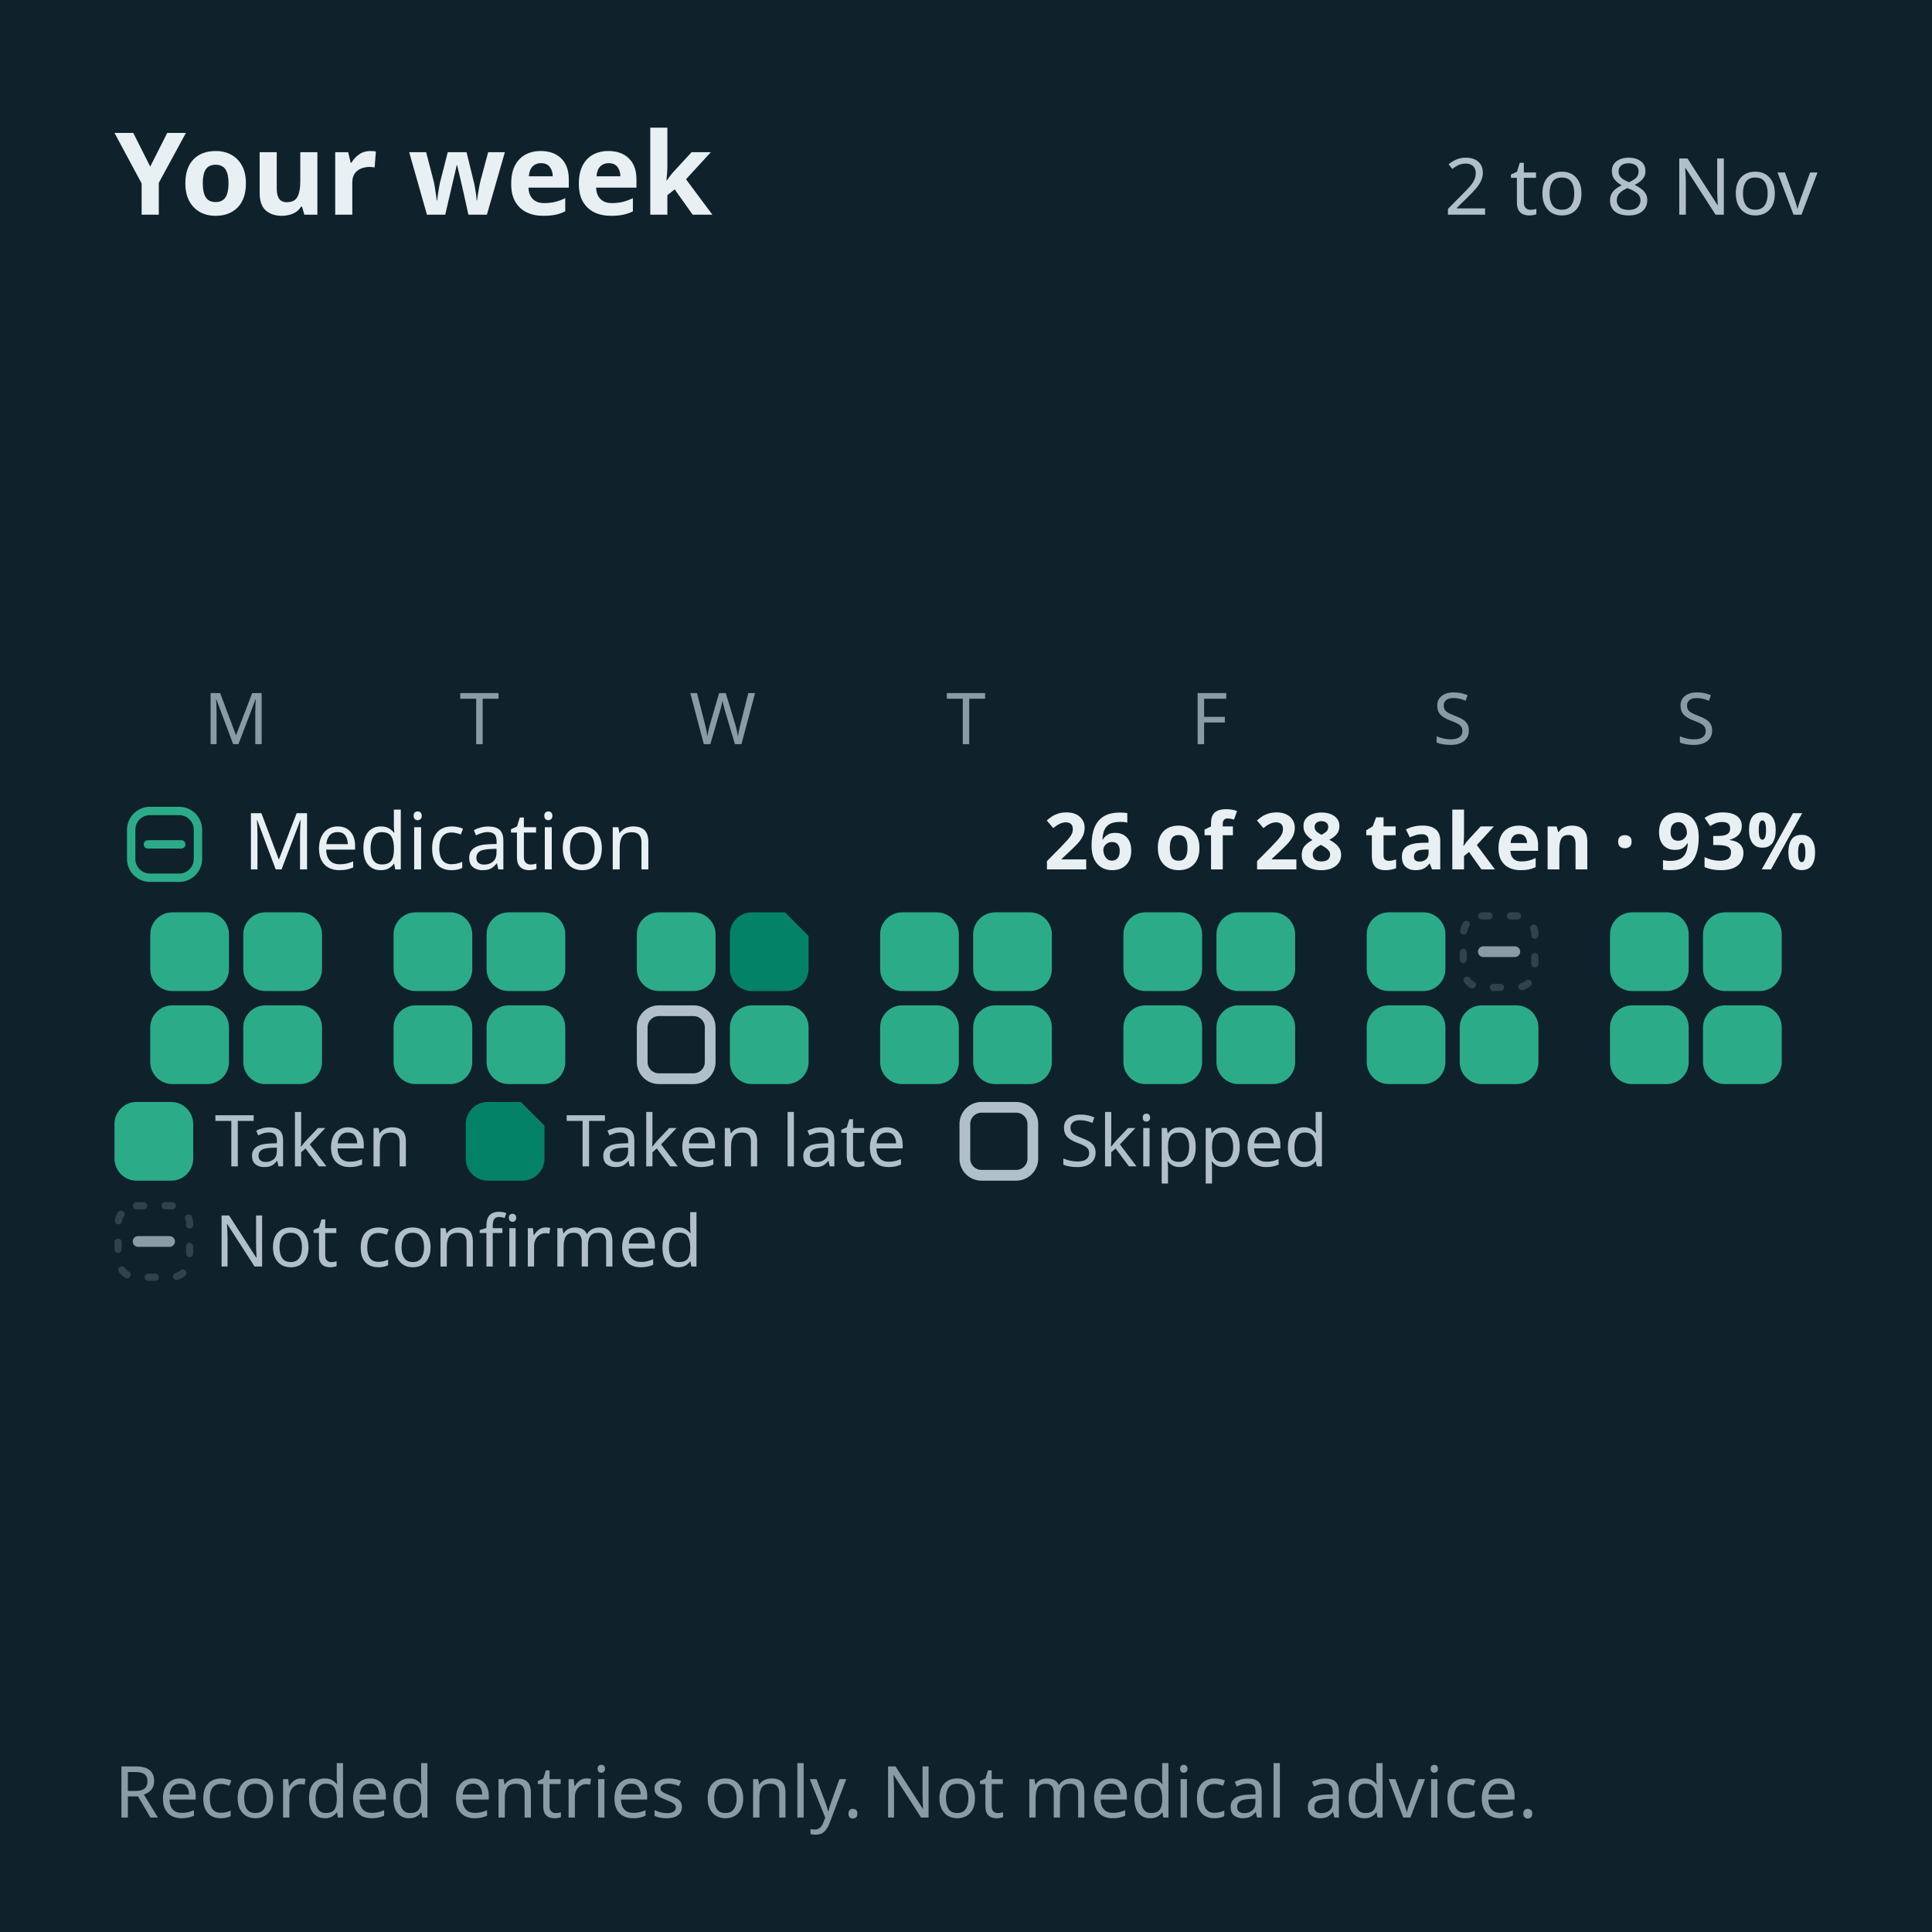
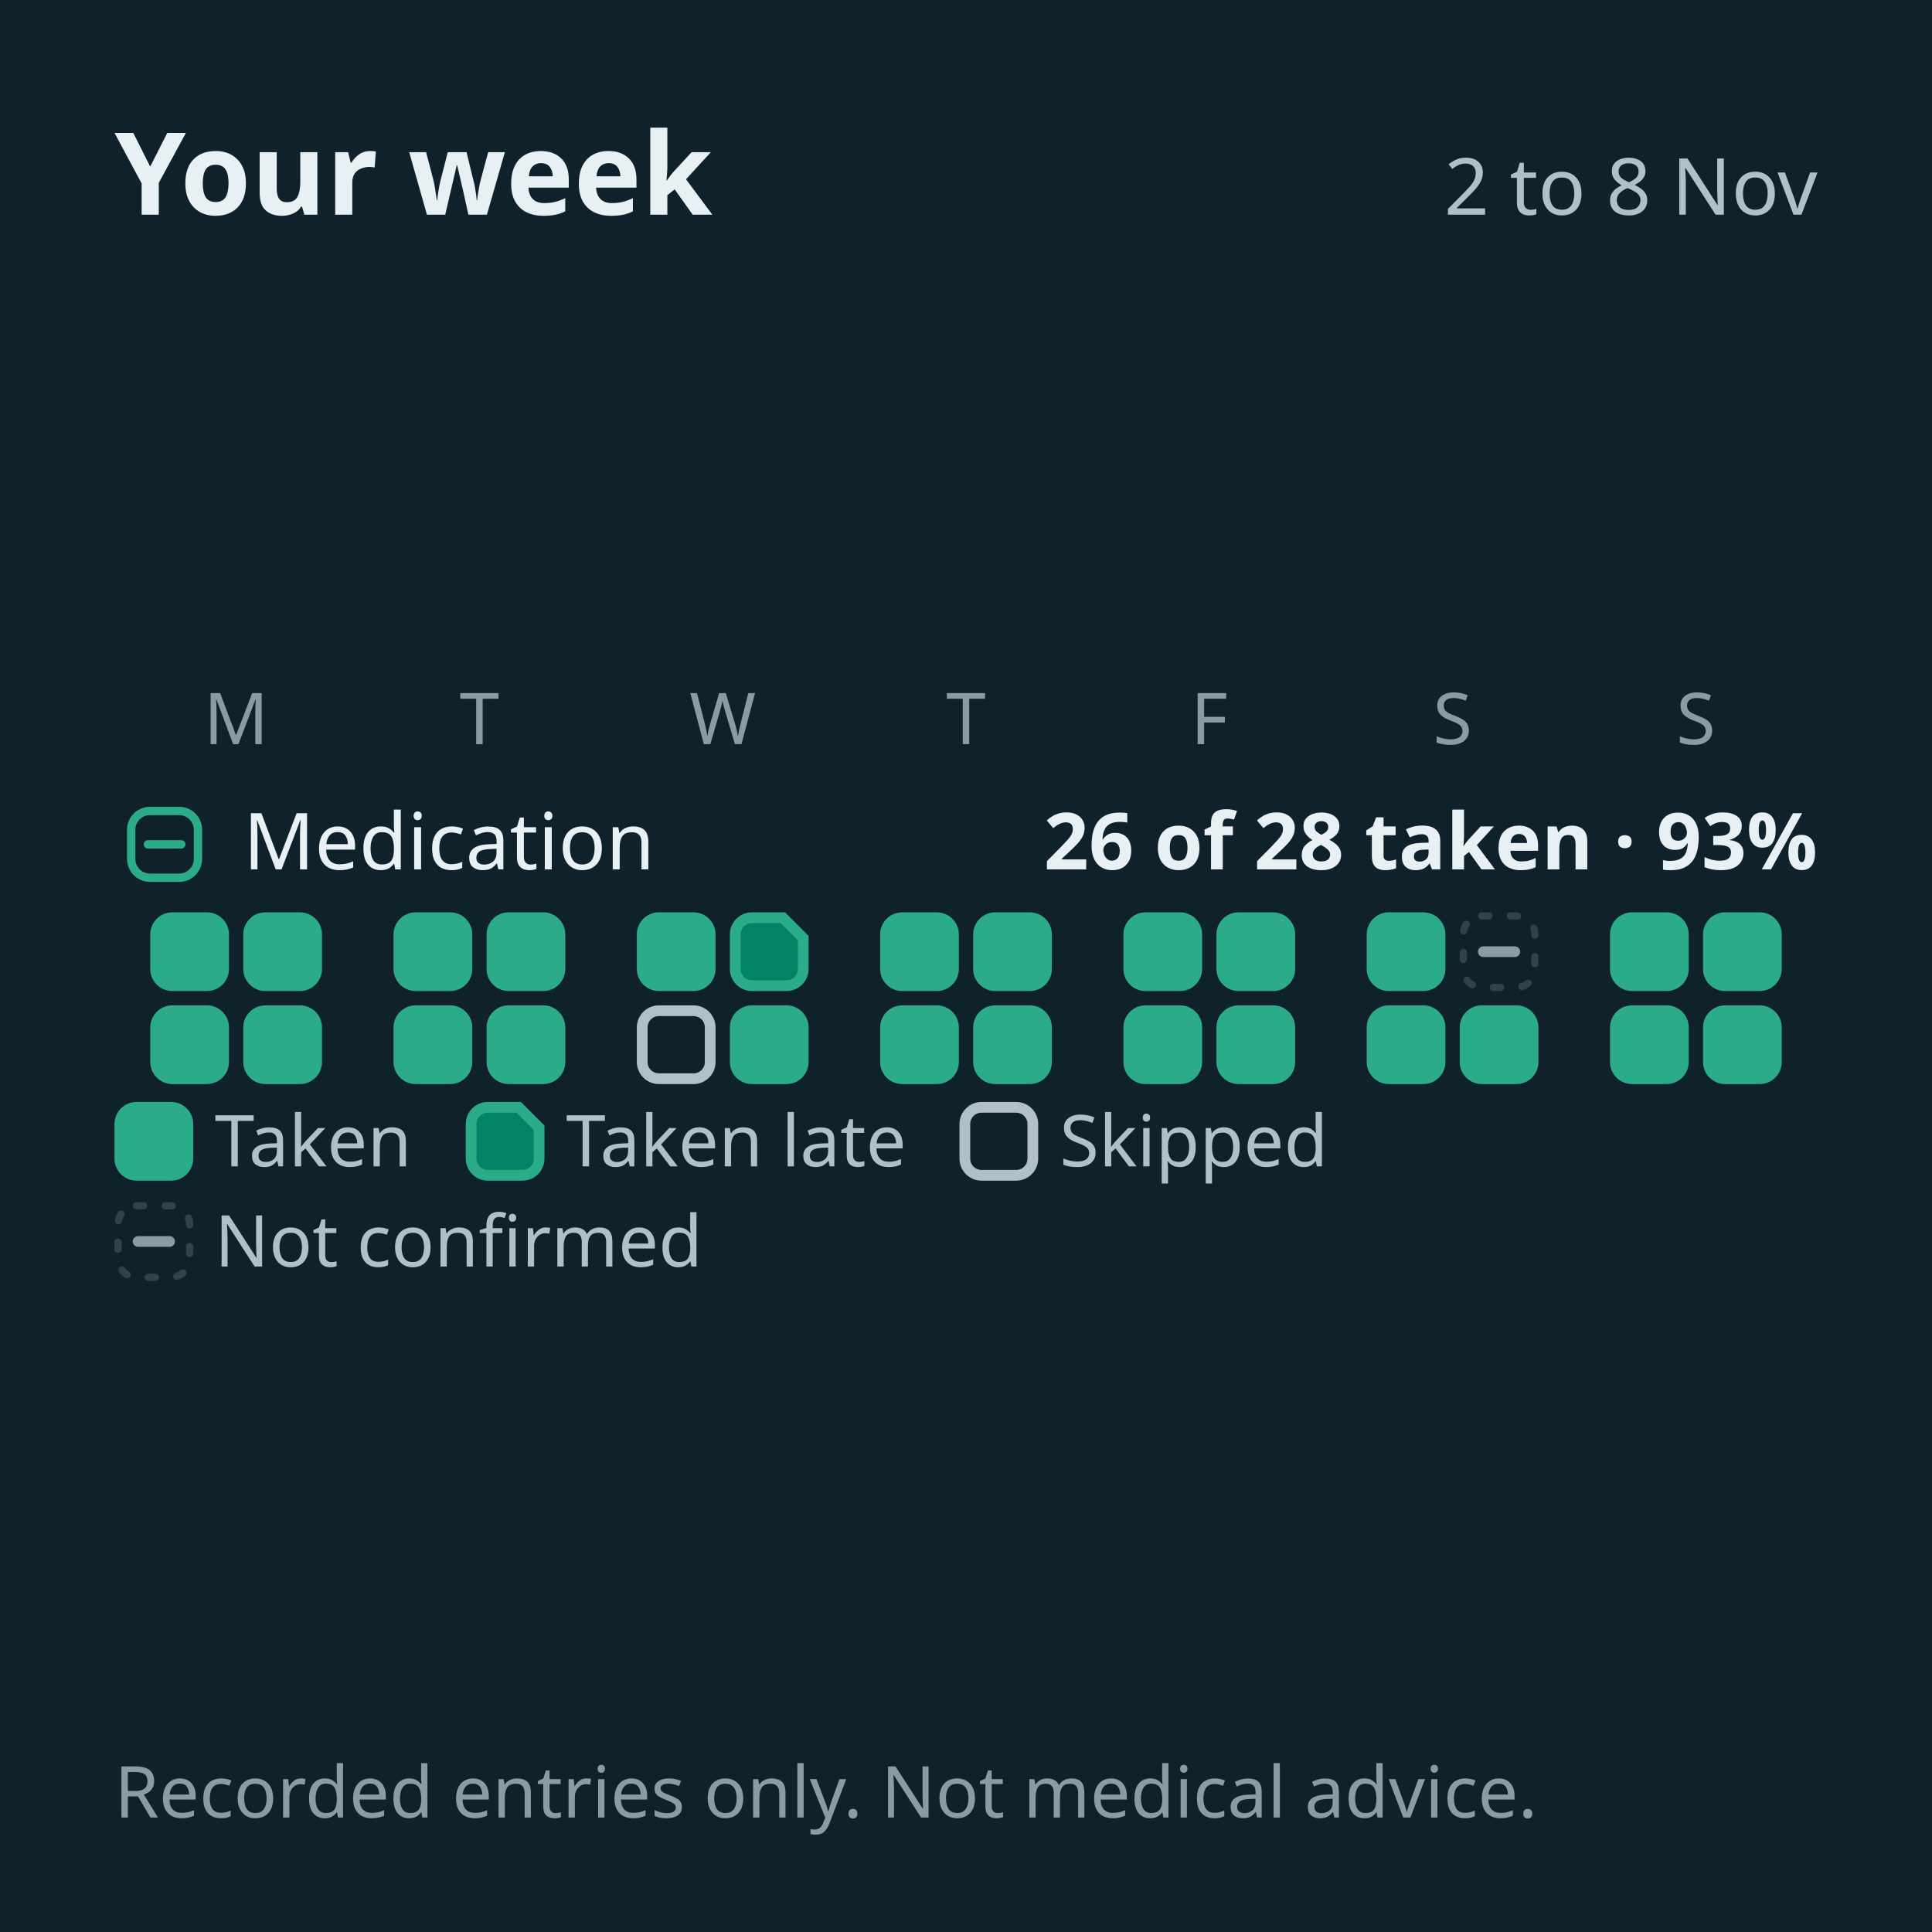
<svg xmlns="http://www.w3.org/2000/svg" width="1080" height="1080" viewBox="0 0 1080 1080">
  <rect width="1080" height="1080" fill="#0f222b" />
  <text x="64" y="120" font-family="Geologica" font-weight="600" font-size="64" fill="#e8f0f4">Your week</text>
  <text x="1016" y="120" font-family="IBM Plex Sans" font-weight="500" font-size="44" fill="#b1c0c8" text-anchor="end">2 to 8 Nov</text>
  <text x="132" y="416" font-family="IBM Plex Sans" font-weight="500" font-size="40" fill="#8b9ba3" text-anchor="middle">M</text>
  <text x="268" y="416" font-family="IBM Plex Sans" font-weight="500" font-size="40" fill="#8b9ba3" text-anchor="middle">T</text>
  <text x="404" y="416" font-family="IBM Plex Sans" font-weight="500" font-size="40" fill="#8b9ba3" text-anchor="middle">W</text>
  <text x="540" y="416" font-family="IBM Plex Sans" font-weight="500" font-size="40" fill="#8b9ba3" text-anchor="middle">T</text>
  <text x="676" y="416" font-family="IBM Plex Sans" font-weight="500" font-size="40" fill="#8b9ba3" text-anchor="middle">F</text>
  <text x="812" y="416" font-family="IBM Plex Sans" font-weight="500" font-size="40" fill="#8b9ba3" text-anchor="middle">S</text>
  <text x="948" y="416" font-family="IBM Plex Sans" font-weight="500" font-size="40" fill="#8b9ba3" text-anchor="middle">S</text>
  <g>
    <rect x="73.33" y="453.33" width="37.33" height="37.33" rx="10.5" fill="none" stroke="#2cab88" stroke-width="4.67" stroke-linecap="round" stroke-linejoin="round" />
    <line x1="82.67" y1="472" x2="101.33" y2="472" stroke="#2cab88" stroke-width="4.67" stroke-linecap="round" stroke-linejoin="round" />
  </g>
  <text x="136" y="486" font-family="IBM Plex Sans" font-weight="500" font-size="44" fill="#e8f0f4">Medication</text>
  <text x="1016" y="486" font-family="IBM Plex Sans" font-weight="600" font-size="44" fill="#e8f0f4" text-anchor="end">26 of 28 taken · 93%</text>
  <g>
    <rect x="84" y="510" width="44" height="44" rx="12.32" fill="#2cab88" />
  </g>
  <g>
    <rect x="136" y="510" width="44" height="44" rx="12.32" fill="#2cab88" />
  </g>
  <g>
    <rect x="84" y="562" width="44" height="44" rx="12.32" fill="#2cab88" />
  </g>
  <g>
    <rect x="136" y="562" width="44" height="44" rx="12.32" fill="#2cab88" />
  </g>
  <g>
    <rect x="220" y="510" width="44" height="44" rx="12.32" fill="#2cab88" />
  </g>
  <g>
    <rect x="272" y="510" width="44" height="44" rx="12.32" fill="#2cab88" />
  </g>
  <g>
    <rect x="220" y="562" width="44" height="44" rx="12.32" fill="#2cab88" />
  </g>
  <g>
    <rect x="272" y="562" width="44" height="44" rx="12.32" fill="#2cab88" />
  </g>
  <g>
    <rect x="356" y="510" width="44" height="44" rx="12.32" fill="#2cab88" />
  </g>
  <g>
-     <path d="M420.32 510 L438.8 510 L452 523.2 L452 541.68 A12.32 12.32 0 0 1 439.68 554 L420.32 554 A12.32 12.32 0 0 1 408 541.68 L408 522.32 A12.32 12.32 0 0 1 420.32 510 Z" fill="#038265" />
+     <path d="M420.32 513 L437.6 513 L449 524.4 L449 541.68 A9.32 9.32 0 0 1 439.68 551 L420.32 551 A9.32 9.32 0 0 1 411 541.68 L411 522.32 A9.32 9.32 0 0 1 420.32 513 Z" fill="#038265" stroke="#2cab88" stroke-width="6" />
  </g>
  <g>
    <rect x="359" y="565" width="38" height="38" rx="9.32" fill="none" stroke="#b1c0c8" stroke-width="6" />
  </g>
  <g>
    <rect x="408" y="562" width="44" height="44" rx="12.32" fill="#2cab88" />
  </g>
  <g>
    <rect x="492" y="510" width="44" height="44" rx="12.32" fill="#2cab88" />
  </g>
  <g>
    <rect x="544" y="510" width="44" height="44" rx="12.32" fill="#2cab88" />
  </g>
  <g>
    <rect x="492" y="562" width="44" height="44" rx="12.32" fill="#2cab88" />
  </g>
  <g>
    <rect x="544" y="562" width="44" height="44" rx="12.32" fill="#2cab88" />
  </g>
  <g>
    <rect x="628" y="510" width="44" height="44" rx="12.32" fill="#2cab88" />
  </g>
  <g>
    <rect x="680" y="510" width="44" height="44" rx="12.32" fill="#2cab88" />
  </g>
  <g>
    <rect x="628" y="562" width="44" height="44" rx="12.32" fill="#2cab88" />
  </g>
  <g>
    <rect x="680" y="562" width="44" height="44" rx="12.32" fill="#2cab88" />
  </g>
  <g>
    <rect x="764" y="510" width="44" height="44" rx="12.32" fill="#2cab88" />
  </g>
  <g>
    <rect x="818" y="512" width="40" height="40" rx="10.32" fill="none" stroke="#2f434d" stroke-width="4" stroke-linecap="round" stroke-linejoin="round" stroke-dasharray="4 12" />
    <line x1="829.2" y1="532" x2="846.8" y2="532" stroke="#8b9ba3" stroke-width="6" stroke-linecap="round" stroke-linejoin="round" />
  </g>
  <g>
    <rect x="764" y="562" width="44" height="44" rx="12.32" fill="#2cab88" />
  </g>
  <g>
    <rect x="816" y="562" width="44" height="44" rx="12.32" fill="#2cab88" />
  </g>
  <g>
    <rect x="900" y="510" width="44" height="44" rx="12.32" fill="#2cab88" />
  </g>
  <g>
    <rect x="952" y="510" width="44" height="44" rx="12.32" fill="#2cab88" />
  </g>
  <g>
    <rect x="900" y="562" width="44" height="44" rx="12.32" fill="#2cab88" />
  </g>
  <g>
    <rect x="952" y="562" width="44" height="44" rx="12.32" fill="#2cab88" />
  </g>
  <g>
    <rect x="64" y="616" width="44" height="44" rx="12.32" fill="#2cab88" />
  </g>
  <text x="120" y="652" font-family="IBM Plex Sans" font-weight="500" font-size="40" fill="#b1c0c8">Taken</text>
  <g>
-     <path d="M272.68 616 L291.16 616 L304.36 629.2 L304.36 647.68 A12.32 12.32 0 0 1 292.04 660 L272.68 660 A12.32 12.32 0 0 1 260.36 647.68 L260.36 628.32 A12.32 12.32 0 0 1 272.68 616 Z" fill="#038265" />
+     <path d="M272.68 619 L289.96 619 L301.36 630.4 L301.36 647.68 A9.32 9.32 0 0 1 292.04 657 L272.68 657 A9.32 9.32 0 0 1 263.36 647.68 L263.36 628.32 A9.32 9.32 0 0 1 272.68 619 Z" fill="#038265" stroke="#2cab88" stroke-width="6" />
  </g>
  <text x="316.36" y="652" font-family="IBM Plex Sans" font-weight="500" font-size="40" fill="#b1c0c8">Taken late</text>
  <g>
    <rect x="539.36" y="619" width="38" height="38" rx="9.32" fill="none" stroke="#b1c0c8" stroke-width="6" />
  </g>
  <text x="592.36" y="652" font-family="IBM Plex Sans" font-weight="500" font-size="40" fill="#b1c0c8">Skipped</text>
  <g>
    <rect x="66" y="674" width="40" height="40" rx="10.32" fill="none" stroke="#2f434d" stroke-width="4" stroke-linecap="round" stroke-linejoin="round" stroke-dasharray="4 12" />
    <line x1="77.2" y1="694" x2="94.8" y2="694" stroke="#8b9ba3" stroke-width="6" stroke-linecap="round" stroke-linejoin="round" />
  </g>
  <text x="120" y="708" font-family="IBM Plex Sans" font-weight="500" font-size="40" fill="#b1c0c8">Not confirmed</text>
  <text x="64" y="1016" font-family="IBM Plex Sans" font-weight="500" font-size="40" fill="#8b9ba3">Recorded entries only. Not medical advice.</text>
</svg>
